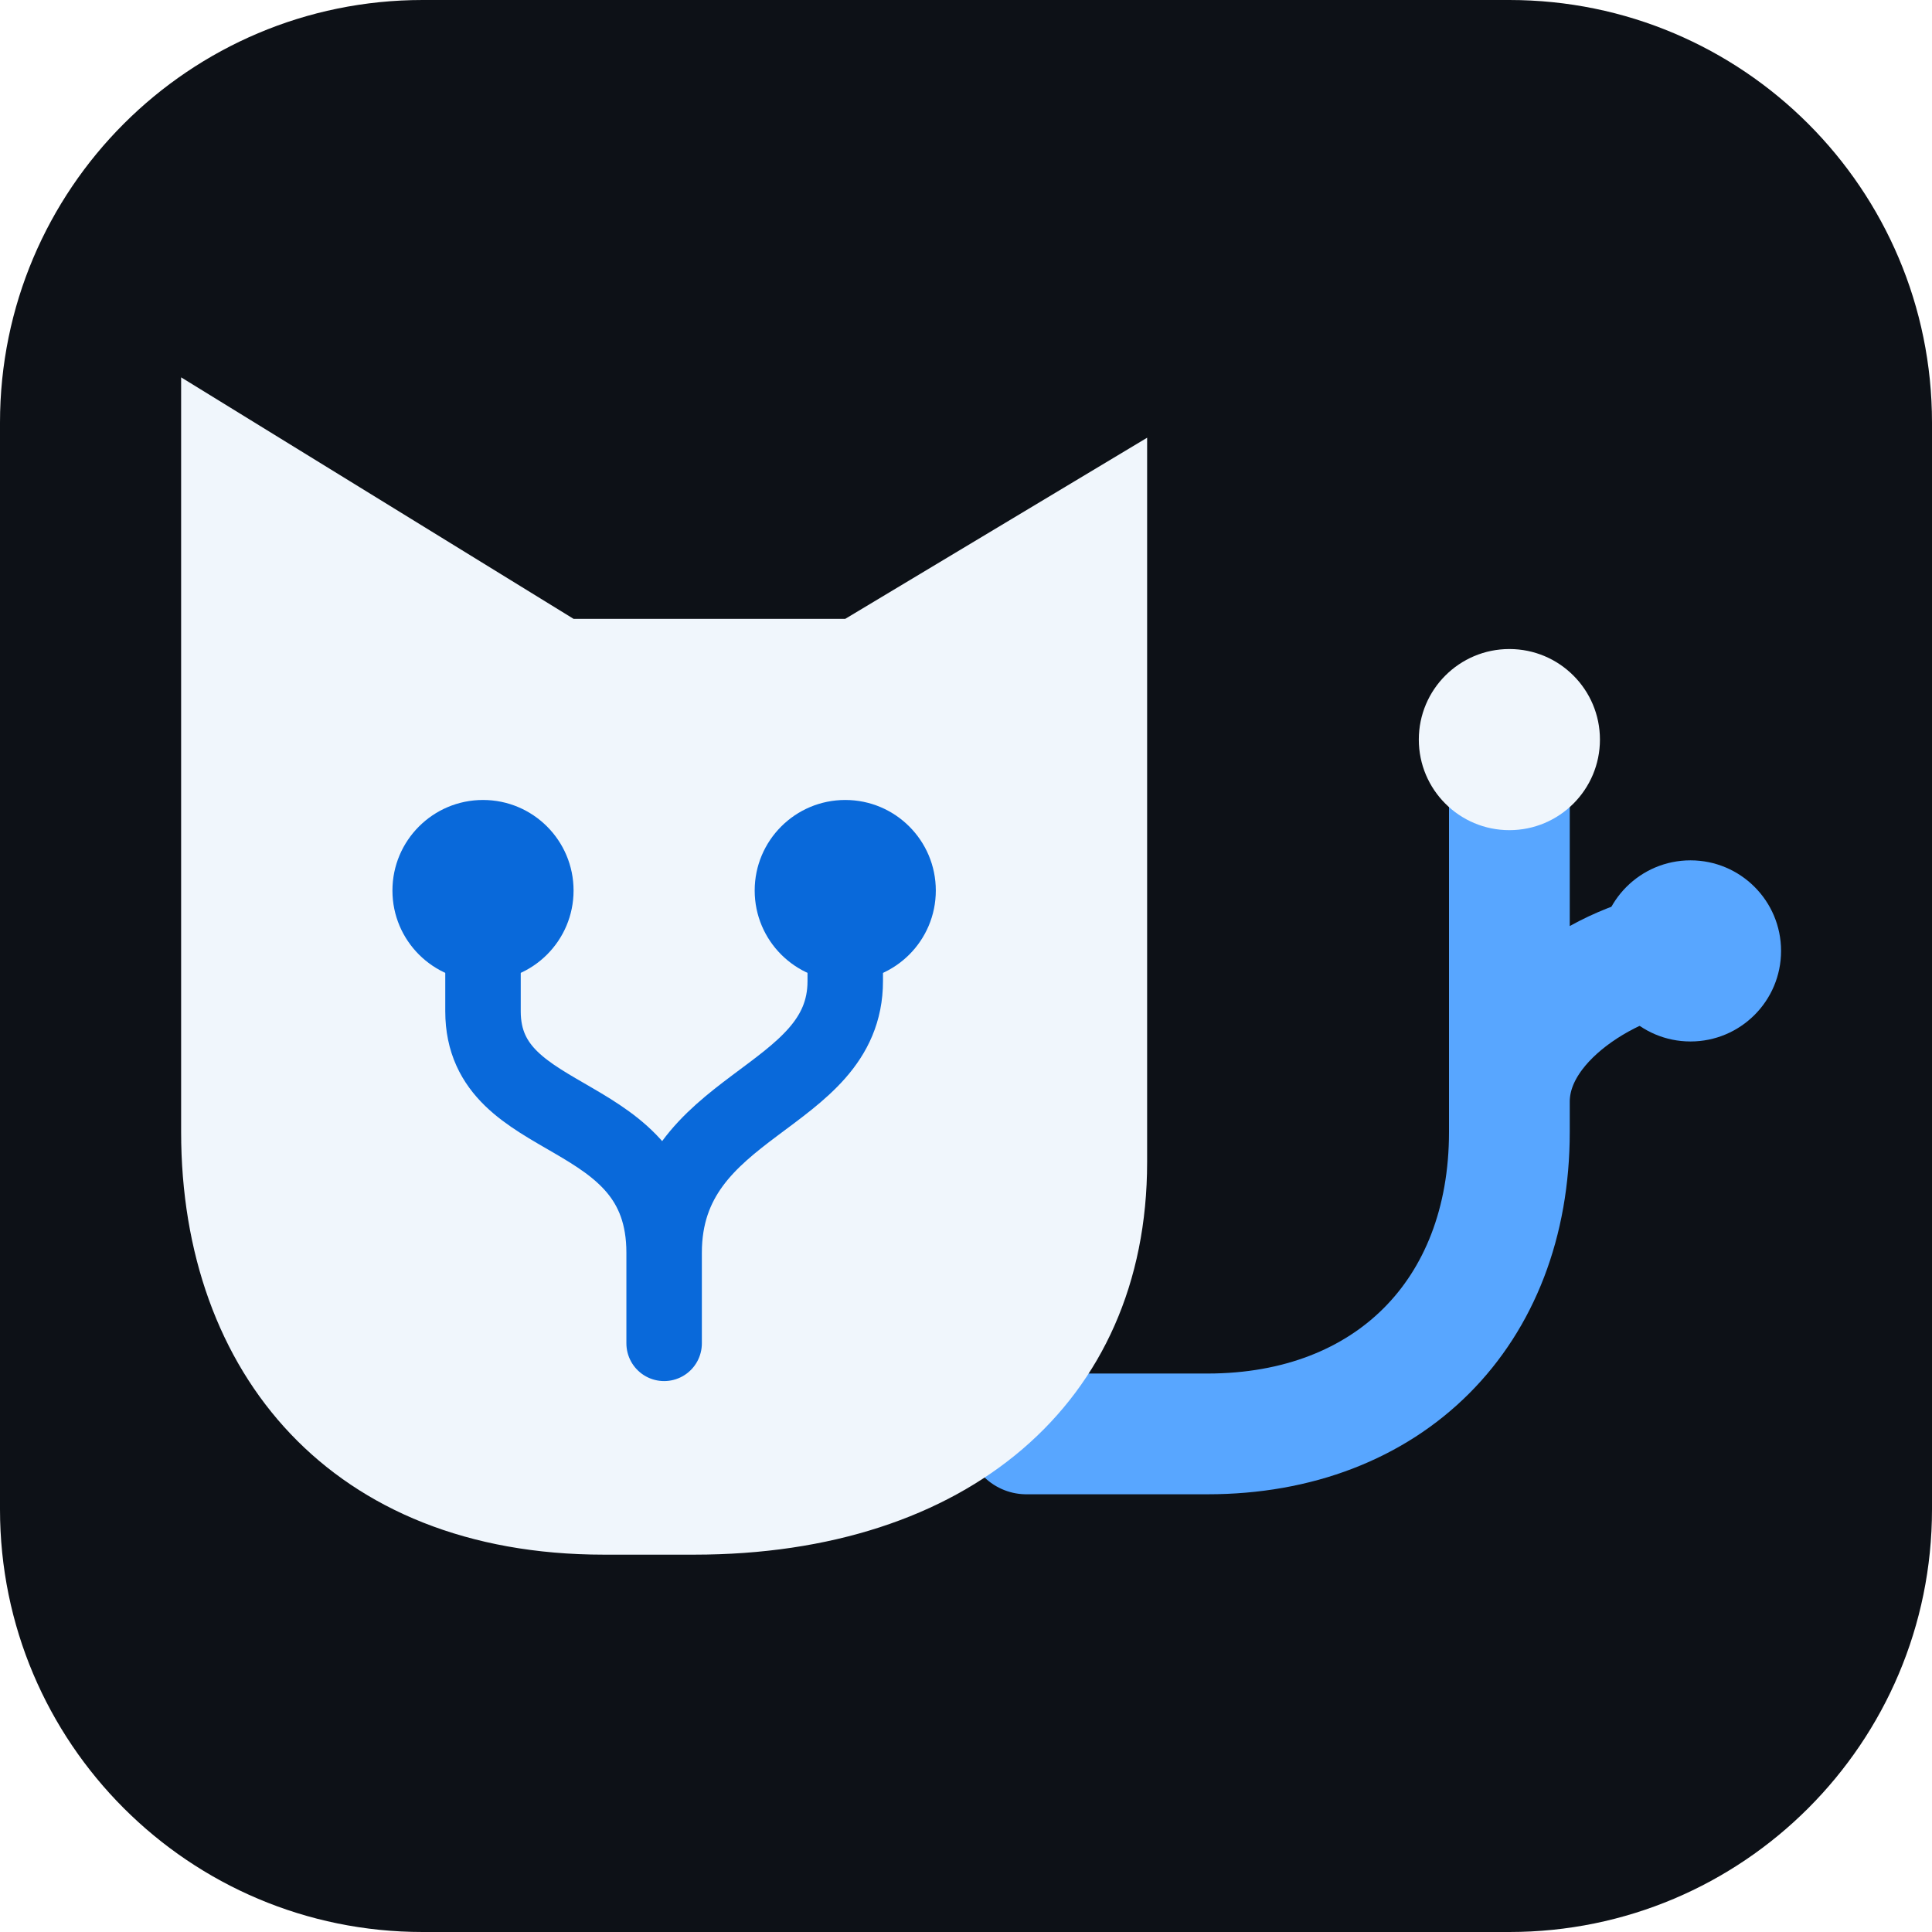
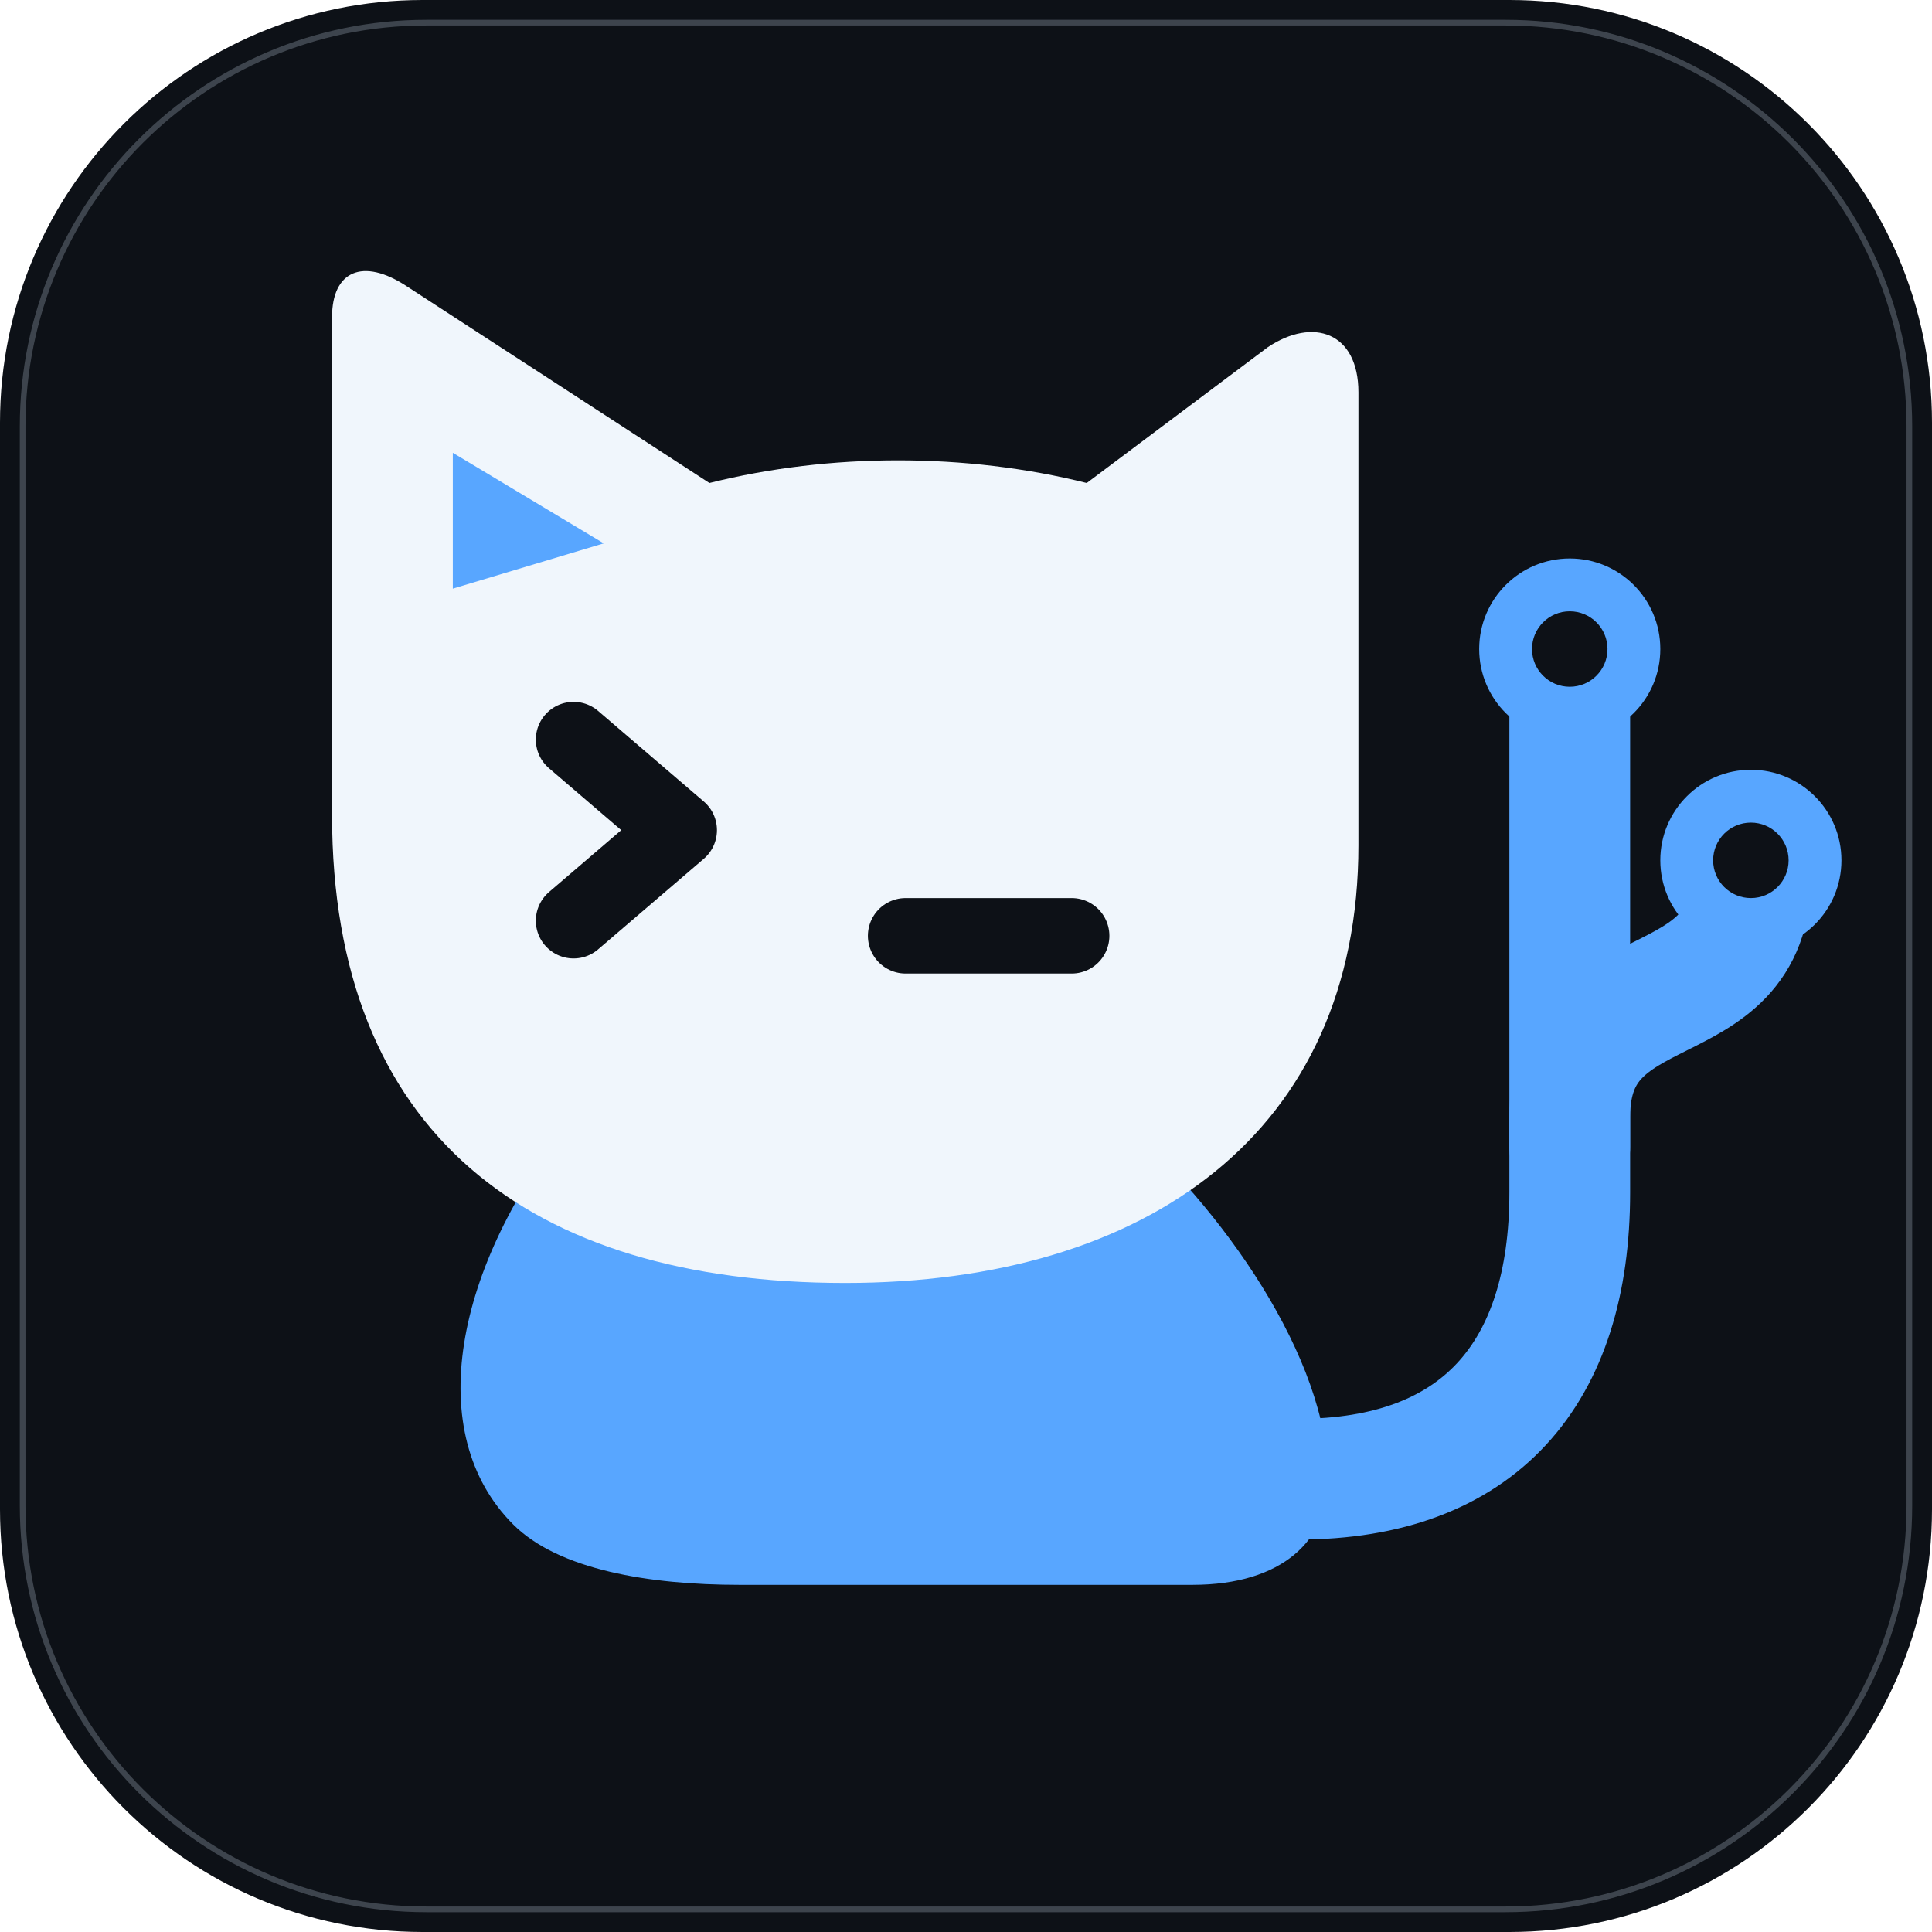
- <svg xmlns="http://www.w3.org/2000/svg" viewBox="0 0 64 64" role="img" aria-labelledby="brand-title">
-   <rect width="64" height="64" rx="14" fill="#0d1117" />
-   <g transform="translate(0 1.5)">
-     <g transform="translate(-4 0)">
-       <path d="M38 46H44C50 46 54 42 54 36V24M54 35C54 32 58 30 60 30" fill="none" stroke="#58a6ff" stroke-width="4" stroke-linecap="round" stroke-linejoin="round" />
-       <circle cx="54" cy="23" r="3" fill="#f0f6fc" />
-       <circle cx="60" cy="30" r="3" fill="#58a6ff" />
-       <path d="M10 26V11L23 19H32L42 13V37C42 45 36 50 27 50H24C15 50 10 44 10 36Z" fill="#f0f6fc" />
-       <path d="M20 29V32C20 36 26 35 26 40V43M32 29V31C32 35 26 35 26 40" fill="none" stroke="#0969da" stroke-width="2.5" stroke-linecap="round" stroke-linejoin="round" />
-       <circle cx="20" cy="28" r="3" fill="#0969da" />
-       <circle cx="32" cy="28" r="3" fill="#0969da" />
+ <svg xmlns="http://www.w3.org/2000/svg" viewBox="0 0 1024 1024" fill="none" role="img" aria-labelledby="brand-title">
+   <rect width="1024" height="1024" rx="224" fill="#0d1117" />
+   <rect x="12" y="12" width="1000" height="1000" rx="214" stroke="#3d444d" stroke-width="3" />
+   <g transform="scale(8)">
+     <g stroke="#58a6ff" stroke-width="8" stroke-linecap="round" stroke-linejoin="round">
+       <path d="M76 98H86C98 98 104 91 104 79V44" />
+       <path d="M104 76V74C104 64 116 68 116 58" />
+     </g>
+     <path class="logo-trace" d="M76 98H86C98 98 104 91 104 79V74C104 64 116 68 116 58" pathLength="1" stroke="#f0f6fc" stroke-width="3.5" stroke-linecap="round" fill="none" opacity="0" />
+     <circle cx="104" cy="43" r="6" fill="#58a6ff" />
+     <circle cx="104" cy="43" r="2.5" fill="#0d1117" />
+     <g class="logo-node">
+       <circle cx="116" cy="57" r="6" fill="#58a6ff" />
+       <circle cx="116" cy="57" r="2.5" fill="#0d1117" />
+     </g>
+     <path d="M38 74C30 84 28 95 34 101C37 104 43 105 49 105H79C85 105 88 102 88 98C88 90 81 80 74 74Z" fill="#58a6ff" />
+     <g class="logo-head">
+       <path d="M22 54V21C22 18 24 17 27 19L47 32C55 30 64 30 72 32L84 23C87 21 90 22 90 26V56C90 75 76 85 56 85C35 85 22 75 22 54Z" fill="#f0f6fc" />
+       <path d="M30 30L40 36L30 39Z" fill="#58a6ff" />
+       <g class="logo-prompt" stroke="#0d1117" stroke-width="5" stroke-linecap="round" stroke-linejoin="round">
+         <path d="M38 49L45 55L38 61" />
+         <path d="M60 62H71" />
+       </g>
    </g>
  </g>
</svg>
